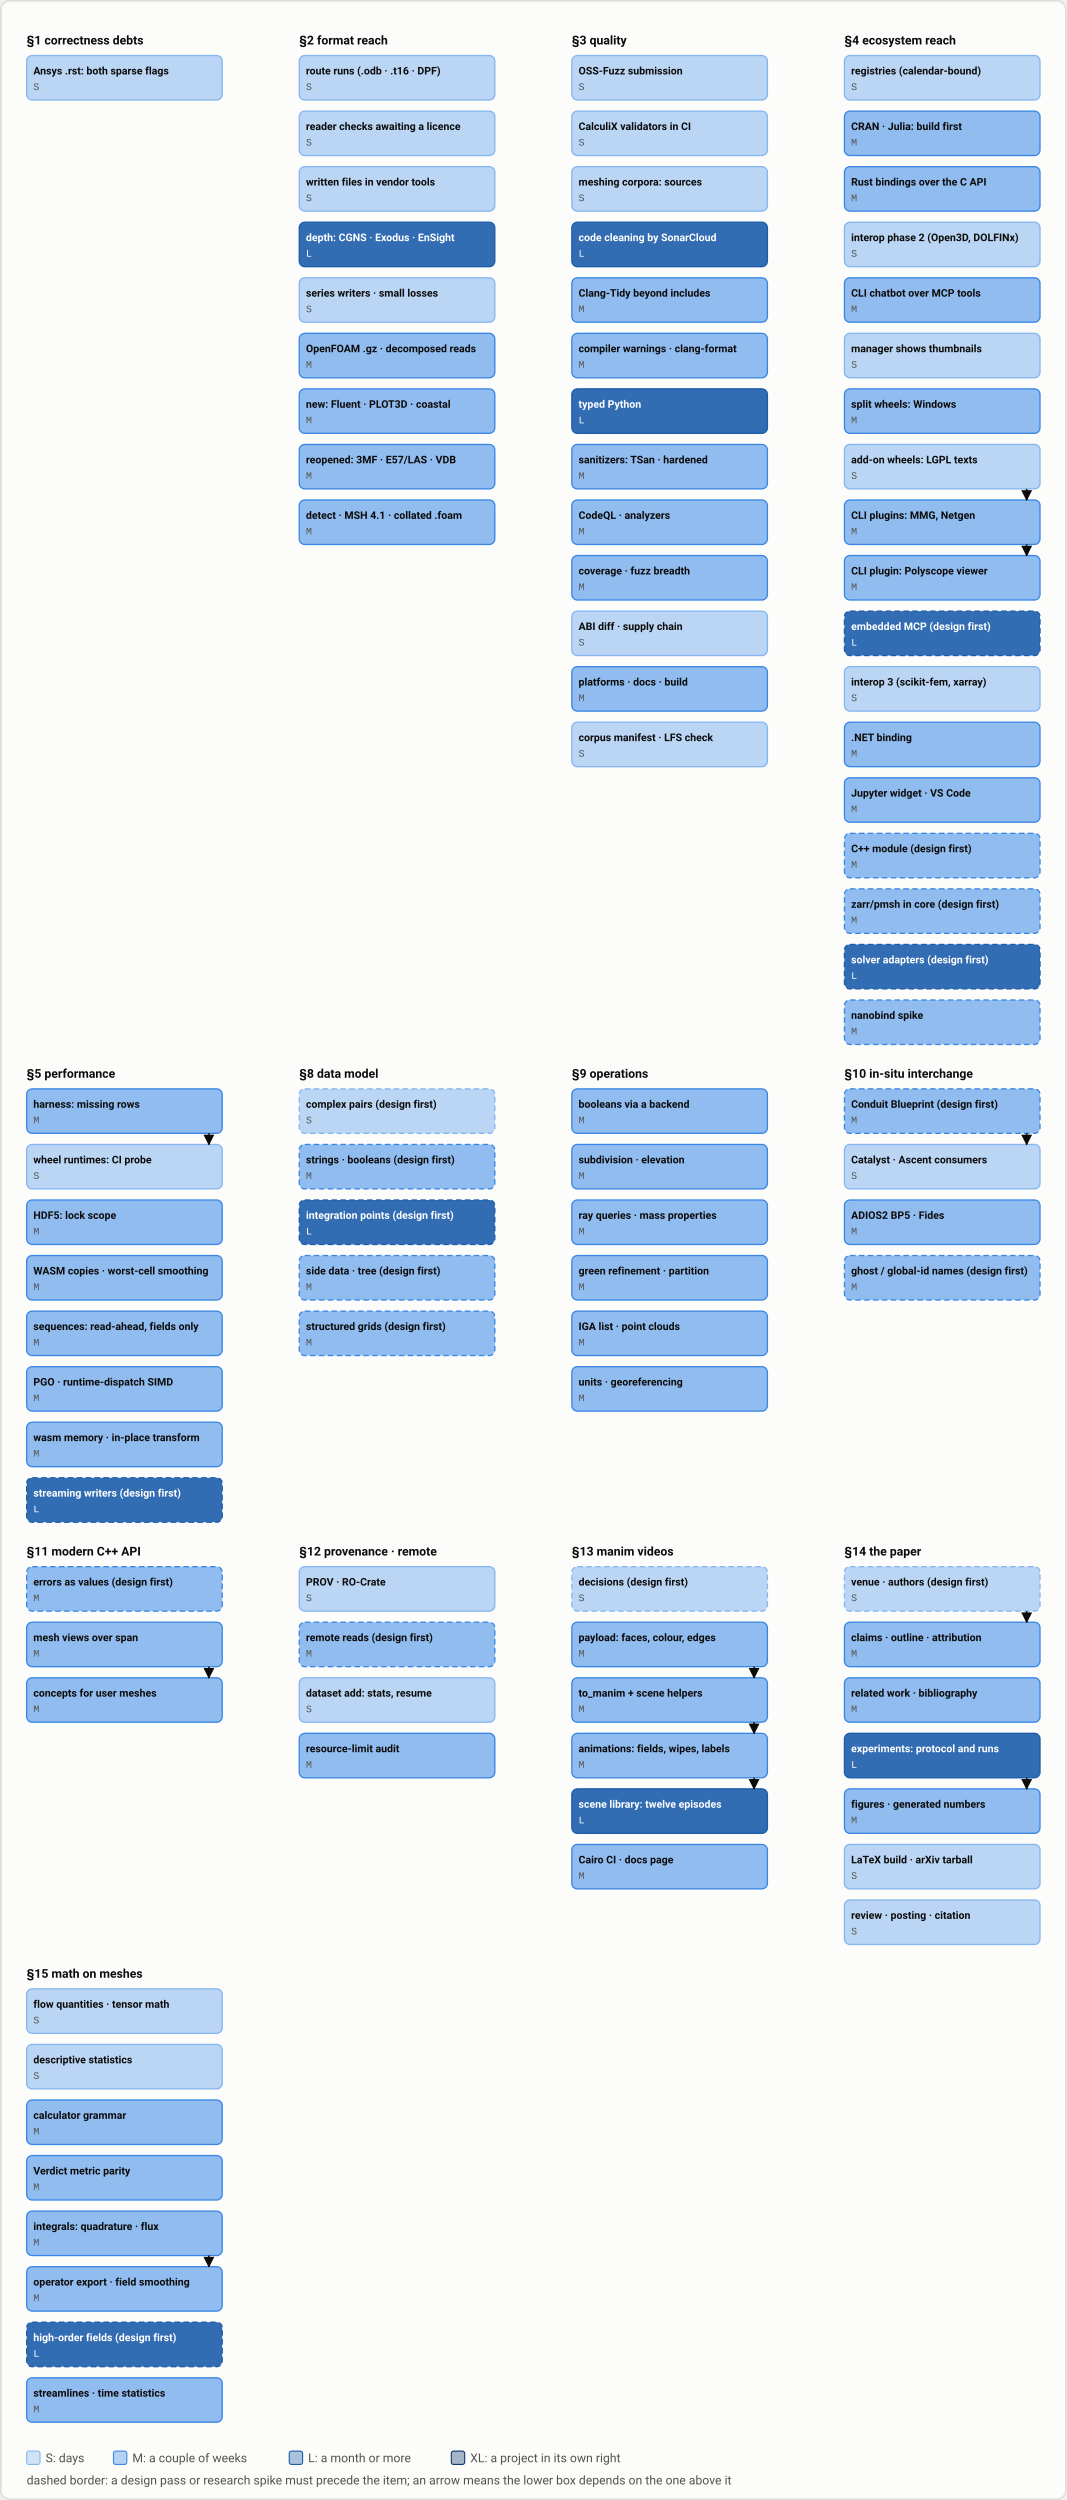
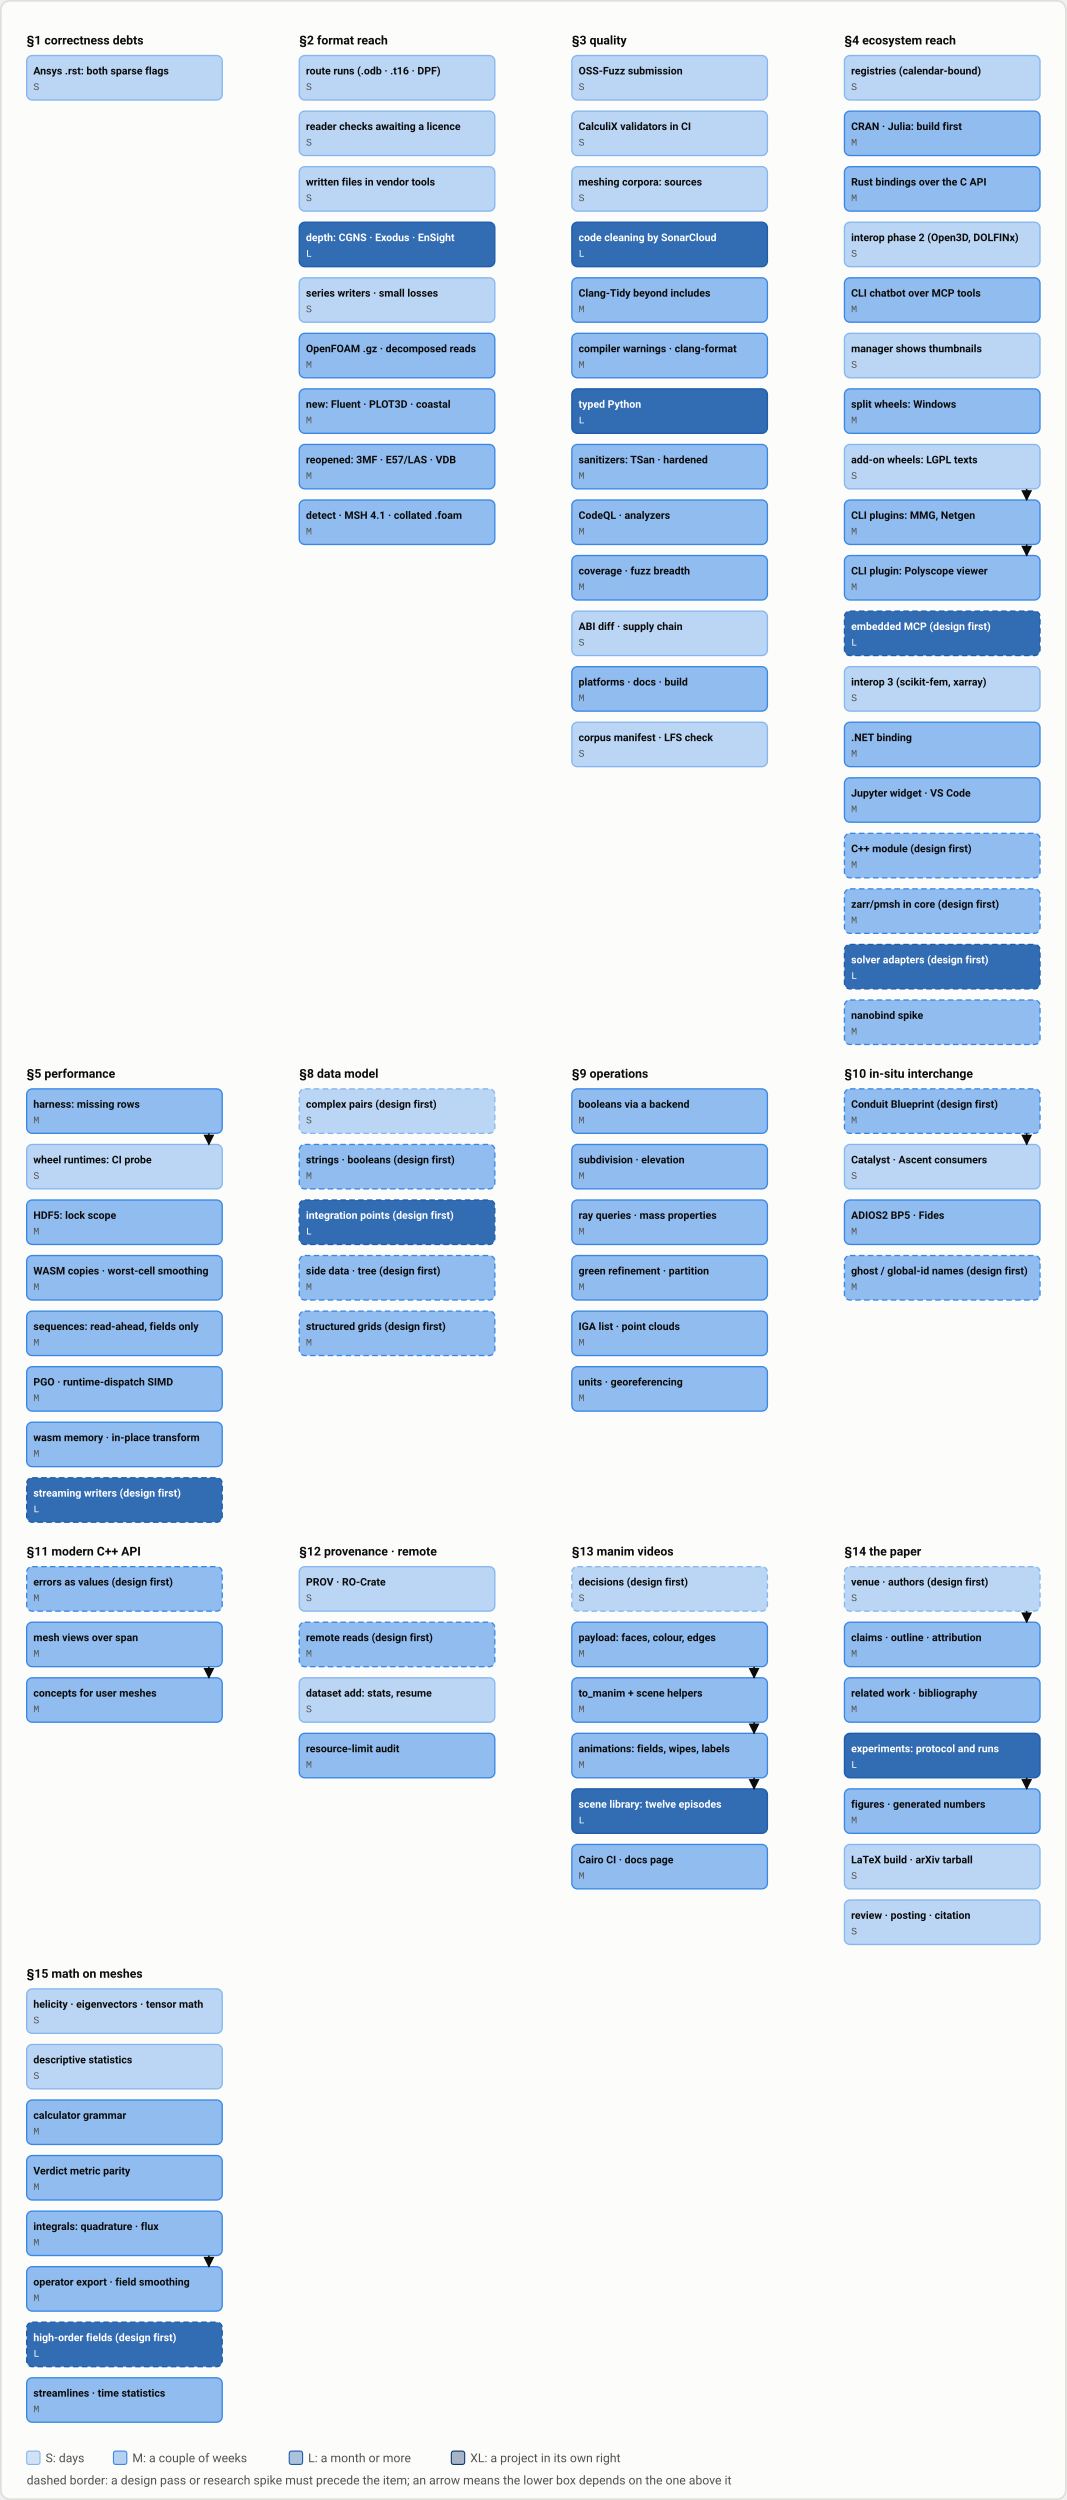
<svg xmlns="http://www.w3.org/2000/svg" viewBox="0 0 960 2250" width="960" height="2250" font-family="system-ui, -apple-system, 'Segoe UI', Roboto, sans-serif" role="img" aria-label="The roadmap at a glance: open items by section, in recommended order, shaded by effort">
  <defs>
    <marker id="arrow-0b0b0b" viewBox="0 0 10 10" refX="9" refY="5" markerWidth="7" markerHeight="7" orient="auto-start-reverse">
      <path d="M 0 0 L 10 5 L 0 10 z" fill="#0b0b0b" />
    </marker>
  </defs>
  <rect x="0.75" y="0.75" width="958.5" height="2248.5" rx="8" fill="#fcfcfb" stroke="#dededa" stroke-width="1.5" />
  <text x="24" y="40" font-family="system-ui, -apple-system, 'Segoe UI', Roboto, sans-serif" font-size="11" font-weight="700" fill="#0b0b0b">§1 correctness debts</text>
  <rect x="24" y="50" width="176" height="40" rx="5" fill="#86b6ef" fill-opacity="0.55" stroke="#86b6ef" stroke-width="1.2" />
  <text x="30" y="67" font-family="system-ui, -apple-system, 'Segoe UI', Roboto, sans-serif" font-size="9.5" font-weight="600" fill="#0b0b0b">Ansys .rst: both sparse flags</text>
  <text x="30" y="81" font-family="ui-monospace, SFMono-Regular, Menlo, Consolas, 'Liberation Mono', monospace" font-size="9" fill="#52514e">S</text>
  <text x="269.33" y="40" font-family="system-ui, -apple-system, 'Segoe UI', Roboto, sans-serif" font-size="11" font-weight="700" fill="#0b0b0b">§2 format reach</text>
  <rect x="269.33" y="50" width="176" height="40" rx="5" fill="#86b6ef" fill-opacity="0.55" stroke="#86b6ef" stroke-width="1.2" />
  <text x="275.33" y="67" font-family="system-ui, -apple-system, 'Segoe UI', Roboto, sans-serif" font-size="9.5" font-weight="600" fill="#0b0b0b">route runs (.odb · .t16 · DPF)</text>
  <text x="275.33" y="81" font-family="ui-monospace, SFMono-Regular, Menlo, Consolas, 'Liberation Mono', monospace" font-size="9" fill="#52514e">S</text>
  <rect x="269.33" y="100" width="176" height="40" rx="5" fill="#86b6ef" fill-opacity="0.55" stroke="#86b6ef" stroke-width="1.2" />
  <text x="275.33" y="117" font-family="system-ui, -apple-system, 'Segoe UI', Roboto, sans-serif" font-size="9.5" font-weight="600" fill="#0b0b0b">reader checks awaiting a licence</text>
  <text x="275.33" y="131" font-family="ui-monospace, SFMono-Regular, Menlo, Consolas, 'Liberation Mono', monospace" font-size="9" fill="#52514e">S</text>
  <rect x="269.33" y="150" width="176" height="40" rx="5" fill="#86b6ef" fill-opacity="0.55" stroke="#86b6ef" stroke-width="1.2" />
  <text x="275.33" y="167" font-family="system-ui, -apple-system, 'Segoe UI', Roboto, sans-serif" font-size="9.5" font-weight="600" fill="#0b0b0b">written files in vendor tools</text>
  <text x="275.33" y="181" font-family="ui-monospace, SFMono-Regular, Menlo, Consolas, 'Liberation Mono', monospace" font-size="9" fill="#52514e">S</text>
  <rect x="269.33" y="200" width="176" height="40" rx="5" fill="#1c5cab" fill-opacity="0.9" stroke="#1c5cab" stroke-width="1.2" />
  <text x="275.33" y="217" font-family="system-ui, -apple-system, 'Segoe UI', Roboto, sans-serif" font-size="9.5" font-weight="600" fill="#ffffff">depth: CGNS · Exodus · EnSight</text>
  <text x="275.33" y="231" font-family="ui-monospace, SFMono-Regular, Menlo, Consolas, 'Liberation Mono', monospace" font-size="9" fill="#ffffff">L</text>
  <rect x="269.33" y="250" width="176" height="40" rx="5" fill="#86b6ef" fill-opacity="0.55" stroke="#86b6ef" stroke-width="1.2" />
  <text x="275.33" y="267" font-family="system-ui, -apple-system, 'Segoe UI', Roboto, sans-serif" font-size="9.5" font-weight="600" fill="#0b0b0b">series writers · small losses</text>
  <text x="275.33" y="281" font-family="ui-monospace, SFMono-Regular, Menlo, Consolas, 'Liberation Mono', monospace" font-size="9" fill="#52514e">S</text>
  <rect x="269.33" y="300" width="176" height="40" rx="5" fill="#3987e5" fill-opacity="0.55" stroke="#3987e5" stroke-width="1.2" />
  <text x="275.33" y="317" font-family="system-ui, -apple-system, 'Segoe UI', Roboto, sans-serif" font-size="9.5" font-weight="600" fill="#0b0b0b">OpenFOAM .gz · decomposed reads</text>
  <text x="275.33" y="331" font-family="ui-monospace, SFMono-Regular, Menlo, Consolas, 'Liberation Mono', monospace" font-size="9" fill="#52514e">M</text>
  <rect x="269.33" y="350" width="176" height="40" rx="5" fill="#3987e5" fill-opacity="0.55" stroke="#3987e5" stroke-width="1.2" />
  <text x="275.33" y="367" font-family="system-ui, -apple-system, 'Segoe UI', Roboto, sans-serif" font-size="9.5" font-weight="600" fill="#0b0b0b">new: Fluent · PLOT3D · coastal</text>
  <text x="275.33" y="381" font-family="ui-monospace, SFMono-Regular, Menlo, Consolas, 'Liberation Mono', monospace" font-size="9" fill="#52514e">M</text>
  <rect x="269.33" y="400" width="176" height="40" rx="5" fill="#3987e5" fill-opacity="0.55" stroke="#3987e5" stroke-width="1.2" />
  <text x="275.33" y="417" font-family="system-ui, -apple-system, 'Segoe UI', Roboto, sans-serif" font-size="9.5" font-weight="600" fill="#0b0b0b">reopened: 3MF · E57/LAS · VDB</text>
  <text x="275.33" y="431" font-family="ui-monospace, SFMono-Regular, Menlo, Consolas, 'Liberation Mono', monospace" font-size="9" fill="#52514e">M</text>
  <rect x="269.33" y="450" width="176" height="40" rx="5" fill="#3987e5" fill-opacity="0.55" stroke="#3987e5" stroke-width="1.2" />
  <text x="275.33" y="467" font-family="system-ui, -apple-system, 'Segoe UI', Roboto, sans-serif" font-size="9.5" font-weight="600" fill="#0b0b0b">detect · MSH 4.1 · collated .foam</text>
  <text x="275.33" y="481" font-family="ui-monospace, SFMono-Regular, Menlo, Consolas, 'Liberation Mono', monospace" font-size="9" fill="#52514e">M</text>
  <text x="514.67" y="40" font-family="system-ui, -apple-system, 'Segoe UI', Roboto, sans-serif" font-size="11" font-weight="700" fill="#0b0b0b">§3 quality</text>
  <rect x="514.67" y="50" width="176" height="40" rx="5" fill="#86b6ef" fill-opacity="0.55" stroke="#86b6ef" stroke-width="1.2" />
  <text x="520.67" y="67" font-family="system-ui, -apple-system, 'Segoe UI', Roboto, sans-serif" font-size="9.5" font-weight="600" fill="#0b0b0b">OSS-Fuzz submission</text>
  <text x="520.67" y="81" font-family="ui-monospace, SFMono-Regular, Menlo, Consolas, 'Liberation Mono', monospace" font-size="9" fill="#52514e">S</text>
  <rect x="514.67" y="100" width="176" height="40" rx="5" fill="#86b6ef" fill-opacity="0.55" stroke="#86b6ef" stroke-width="1.2" />
  <text x="520.67" y="117" font-family="system-ui, -apple-system, 'Segoe UI', Roboto, sans-serif" font-size="9.5" font-weight="600" fill="#0b0b0b">CalculiX validators in CI</text>
  <text x="520.67" y="131" font-family="ui-monospace, SFMono-Regular, Menlo, Consolas, 'Liberation Mono', monospace" font-size="9" fill="#52514e">S</text>
  <rect x="514.67" y="150" width="176" height="40" rx="5" fill="#86b6ef" fill-opacity="0.55" stroke="#86b6ef" stroke-width="1.2" />
  <text x="520.67" y="167" font-family="system-ui, -apple-system, 'Segoe UI', Roboto, sans-serif" font-size="9.5" font-weight="600" fill="#0b0b0b">meshing corpora: sources</text>
  <text x="520.67" y="181" font-family="ui-monospace, SFMono-Regular, Menlo, Consolas, 'Liberation Mono', monospace" font-size="9" fill="#52514e">S</text>
  <rect x="514.67" y="200" width="176" height="40" rx="5" fill="#1c5cab" fill-opacity="0.9" stroke="#1c5cab" stroke-width="1.2" />
  <text x="520.67" y="217" font-family="system-ui, -apple-system, 'Segoe UI', Roboto, sans-serif" font-size="9.5" font-weight="600" fill="#ffffff">code cleaning by SonarCloud</text>
  <text x="520.67" y="231" font-family="ui-monospace, SFMono-Regular, Menlo, Consolas, 'Liberation Mono', monospace" font-size="9" fill="#ffffff">L</text>
  <rect x="514.67" y="250" width="176" height="40" rx="5" fill="#3987e5" fill-opacity="0.55" stroke="#3987e5" stroke-width="1.2" />
  <text x="520.67" y="267" font-family="system-ui, -apple-system, 'Segoe UI', Roboto, sans-serif" font-size="9.5" font-weight="600" fill="#0b0b0b">Clang-Tidy beyond includes</text>
  <text x="520.67" y="281" font-family="ui-monospace, SFMono-Regular, Menlo, Consolas, 'Liberation Mono', monospace" font-size="9" fill="#52514e">M</text>
  <rect x="514.67" y="300" width="176" height="40" rx="5" fill="#3987e5" fill-opacity="0.55" stroke="#3987e5" stroke-width="1.2" />
  <text x="520.67" y="317" font-family="system-ui, -apple-system, 'Segoe UI', Roboto, sans-serif" font-size="9.5" font-weight="600" fill="#0b0b0b">compiler warnings · clang-format</text>
  <text x="520.67" y="331" font-family="ui-monospace, SFMono-Regular, Menlo, Consolas, 'Liberation Mono', monospace" font-size="9" fill="#52514e">M</text>
  <rect x="514.67" y="350" width="176" height="40" rx="5" fill="#1c5cab" fill-opacity="0.9" stroke="#1c5cab" stroke-width="1.2" />
  <text x="520.67" y="367" font-family="system-ui, -apple-system, 'Segoe UI', Roboto, sans-serif" font-size="9.5" font-weight="600" fill="#ffffff">typed Python</text>
  <text x="520.67" y="381" font-family="ui-monospace, SFMono-Regular, Menlo, Consolas, 'Liberation Mono', monospace" font-size="9" fill="#ffffff">L</text>
  <rect x="514.67" y="400" width="176" height="40" rx="5" fill="#3987e5" fill-opacity="0.55" stroke="#3987e5" stroke-width="1.2" />
  <text x="520.67" y="417" font-family="system-ui, -apple-system, 'Segoe UI', Roboto, sans-serif" font-size="9.5" font-weight="600" fill="#0b0b0b">sanitizers: TSan · hardened</text>
  <text x="520.67" y="431" font-family="ui-monospace, SFMono-Regular, Menlo, Consolas, 'Liberation Mono', monospace" font-size="9" fill="#52514e">M</text>
  <rect x="514.67" y="450" width="176" height="40" rx="5" fill="#3987e5" fill-opacity="0.55" stroke="#3987e5" stroke-width="1.2" />
  <text x="520.67" y="467" font-family="system-ui, -apple-system, 'Segoe UI', Roboto, sans-serif" font-size="9.5" font-weight="600" fill="#0b0b0b">CodeQL · analyzers</text>
  <text x="520.67" y="481" font-family="ui-monospace, SFMono-Regular, Menlo, Consolas, 'Liberation Mono', monospace" font-size="9" fill="#52514e">M</text>
  <rect x="514.67" y="500" width="176" height="40" rx="5" fill="#3987e5" fill-opacity="0.55" stroke="#3987e5" stroke-width="1.2" />
  <text x="520.67" y="517" font-family="system-ui, -apple-system, 'Segoe UI', Roboto, sans-serif" font-size="9.5" font-weight="600" fill="#0b0b0b">coverage · fuzz breadth</text>
  <text x="520.67" y="531" font-family="ui-monospace, SFMono-Regular, Menlo, Consolas, 'Liberation Mono', monospace" font-size="9" fill="#52514e">M</text>
  <rect x="514.67" y="550" width="176" height="40" rx="5" fill="#86b6ef" fill-opacity="0.55" stroke="#86b6ef" stroke-width="1.2" />
  <text x="520.67" y="567" font-family="system-ui, -apple-system, 'Segoe UI', Roboto, sans-serif" font-size="9.5" font-weight="600" fill="#0b0b0b">ABI diff · supply chain</text>
  <text x="520.67" y="581" font-family="ui-monospace, SFMono-Regular, Menlo, Consolas, 'Liberation Mono', monospace" font-size="9" fill="#52514e">S</text>
  <rect x="514.67" y="600" width="176" height="40" rx="5" fill="#3987e5" fill-opacity="0.55" stroke="#3987e5" stroke-width="1.2" />
  <text x="520.67" y="617" font-family="system-ui, -apple-system, 'Segoe UI', Roboto, sans-serif" font-size="9.5" font-weight="600" fill="#0b0b0b">platforms · docs · build</text>
  <text x="520.67" y="631" font-family="ui-monospace, SFMono-Regular, Menlo, Consolas, 'Liberation Mono', monospace" font-size="9" fill="#52514e">M</text>
  <rect x="514.67" y="650" width="176" height="40" rx="5" fill="#86b6ef" fill-opacity="0.55" stroke="#86b6ef" stroke-width="1.2" />
  <text x="520.67" y="667" font-family="system-ui, -apple-system, 'Segoe UI', Roboto, sans-serif" font-size="9.5" font-weight="600" fill="#0b0b0b">corpus manifest · LFS check</text>
  <text x="520.67" y="681" font-family="ui-monospace, SFMono-Regular, Menlo, Consolas, 'Liberation Mono', monospace" font-size="9" fill="#52514e">S</text>
  <text x="760" y="40" font-family="system-ui, -apple-system, 'Segoe UI', Roboto, sans-serif" font-size="11" font-weight="700" fill="#0b0b0b">§4 ecosystem reach</text>
  <rect x="760" y="50" width="176" height="40" rx="5" fill="#86b6ef" fill-opacity="0.55" stroke="#86b6ef" stroke-width="1.2" />
  <text x="766" y="67" font-family="system-ui, -apple-system, 'Segoe UI', Roboto, sans-serif" font-size="9.5" font-weight="600" fill="#0b0b0b">registries (calendar-bound)</text>
  <text x="766" y="81" font-family="ui-monospace, SFMono-Regular, Menlo, Consolas, 'Liberation Mono', monospace" font-size="9" fill="#52514e">S</text>
  <rect x="760" y="100" width="176" height="40" rx="5" fill="#3987e5" fill-opacity="0.55" stroke="#3987e5" stroke-width="1.2" />
  <text x="766" y="117" font-family="system-ui, -apple-system, 'Segoe UI', Roboto, sans-serif" font-size="9.5" font-weight="600" fill="#0b0b0b">CRAN · Julia: build first</text>
  <text x="766" y="131" font-family="ui-monospace, SFMono-Regular, Menlo, Consolas, 'Liberation Mono', monospace" font-size="9" fill="#52514e">M</text>
  <rect x="760" y="150" width="176" height="40" rx="5" fill="#3987e5" fill-opacity="0.55" stroke="#3987e5" stroke-width="1.2" />
  <text x="766" y="167" font-family="system-ui, -apple-system, 'Segoe UI', Roboto, sans-serif" font-size="9.5" font-weight="600" fill="#0b0b0b">Rust bindings over the C API</text>
  <text x="766" y="181" font-family="ui-monospace, SFMono-Regular, Menlo, Consolas, 'Liberation Mono', monospace" font-size="9" fill="#52514e">M</text>
  <rect x="760" y="200" width="176" height="40" rx="5" fill="#86b6ef" fill-opacity="0.55" stroke="#86b6ef" stroke-width="1.2" />
  <text x="766" y="217" font-family="system-ui, -apple-system, 'Segoe UI', Roboto, sans-serif" font-size="9.5" font-weight="600" fill="#0b0b0b">interop phase 2 (Open3D, DOLFINx)</text>
  <text x="766" y="231" font-family="ui-monospace, SFMono-Regular, Menlo, Consolas, 'Liberation Mono', monospace" font-size="9" fill="#52514e">S</text>
  <rect x="760" y="250" width="176" height="40" rx="5" fill="#3987e5" fill-opacity="0.55" stroke="#3987e5" stroke-width="1.2" />
  <text x="766" y="267" font-family="system-ui, -apple-system, 'Segoe UI', Roboto, sans-serif" font-size="9.5" font-weight="600" fill="#0b0b0b">CLI chatbot over MCP tools</text>
  <text x="766" y="281" font-family="ui-monospace, SFMono-Regular, Menlo, Consolas, 'Liberation Mono', monospace" font-size="9" fill="#52514e">M</text>
  <rect x="760" y="300" width="176" height="40" rx="5" fill="#86b6ef" fill-opacity="0.55" stroke="#86b6ef" stroke-width="1.2" />
  <text x="766" y="317" font-family="system-ui, -apple-system, 'Segoe UI', Roboto, sans-serif" font-size="9.5" font-weight="600" fill="#0b0b0b">manager shows thumbnails</text>
  <text x="766" y="331" font-family="ui-monospace, SFMono-Regular, Menlo, Consolas, 'Liberation Mono', monospace" font-size="9" fill="#52514e">S</text>
  <rect x="760" y="350" width="176" height="40" rx="5" fill="#3987e5" fill-opacity="0.55" stroke="#3987e5" stroke-width="1.2" />
  <text x="766" y="367" font-family="system-ui, -apple-system, 'Segoe UI', Roboto, sans-serif" font-size="9.5" font-weight="600" fill="#0b0b0b">split wheels: Windows</text>
  <text x="766" y="381" font-family="ui-monospace, SFMono-Regular, Menlo, Consolas, 'Liberation Mono', monospace" font-size="9" fill="#52514e">M</text>
  <rect x="760" y="400" width="176" height="40" rx="5" fill="#86b6ef" fill-opacity="0.55" stroke="#86b6ef" stroke-width="1.2" />
  <text x="766" y="417" font-family="system-ui, -apple-system, 'Segoe UI', Roboto, sans-serif" font-size="9.5" font-weight="600" fill="#0b0b0b">add-on wheels: LGPL texts</text>
  <text x="766" y="431" font-family="ui-monospace, SFMono-Regular, Menlo, Consolas, 'Liberation Mono', monospace" font-size="9" fill="#52514e">S</text>
  <rect x="760" y="450" width="176" height="40" rx="5" fill="#3987e5" fill-opacity="0.55" stroke="#3987e5" stroke-width="1.2" />
  <text x="766" y="467" font-family="system-ui, -apple-system, 'Segoe UI', Roboto, sans-serif" font-size="9.5" font-weight="600" fill="#0b0b0b">CLI plugins: MMG, Netgen</text>
  <text x="766" y="481" font-family="ui-monospace, SFMono-Regular, Menlo, Consolas, 'Liberation Mono', monospace" font-size="9" fill="#52514e">M</text>
  <rect x="760" y="500" width="176" height="40" rx="5" fill="#3987e5" fill-opacity="0.55" stroke="#3987e5" stroke-width="1.2" />
  <text x="766" y="517" font-family="system-ui, -apple-system, 'Segoe UI', Roboto, sans-serif" font-size="9.5" font-weight="600" fill="#0b0b0b">CLI plugin: Polyscope viewer</text>
  <text x="766" y="531" font-family="ui-monospace, SFMono-Regular, Menlo, Consolas, 'Liberation Mono', monospace" font-size="9" fill="#52514e">M</text>
  <rect x="760" y="550" width="176" height="40" rx="5" fill="#1c5cab" fill-opacity="0.9" stroke="#1c5cab" stroke-width="1.2" stroke-dasharray="5 3" />
  <text x="766" y="567" font-family="system-ui, -apple-system, 'Segoe UI', Roboto, sans-serif" font-size="9.5" font-weight="600" fill="#ffffff">embedded MCP (design first)</text>
  <text x="766" y="581" font-family="ui-monospace, SFMono-Regular, Menlo, Consolas, 'Liberation Mono', monospace" font-size="9" fill="#ffffff">L</text>
  <rect x="760" y="600" width="176" height="40" rx="5" fill="#86b6ef" fill-opacity="0.55" stroke="#86b6ef" stroke-width="1.2" />
  <text x="766" y="617" font-family="system-ui, -apple-system, 'Segoe UI', Roboto, sans-serif" font-size="9.5" font-weight="600" fill="#0b0b0b">interop 3 (scikit-fem, xarray)</text>
  <text x="766" y="631" font-family="ui-monospace, SFMono-Regular, Menlo, Consolas, 'Liberation Mono', monospace" font-size="9" fill="#52514e">S</text>
  <rect x="760" y="650" width="176" height="40" rx="5" fill="#3987e5" fill-opacity="0.55" stroke="#3987e5" stroke-width="1.2" />
  <text x="766" y="667" font-family="system-ui, -apple-system, 'Segoe UI', Roboto, sans-serif" font-size="9.5" font-weight="600" fill="#0b0b0b">.NET binding</text>
  <text x="766" y="681" font-family="ui-monospace, SFMono-Regular, Menlo, Consolas, 'Liberation Mono', monospace" font-size="9" fill="#52514e">M</text>
  <rect x="760" y="700" width="176" height="40" rx="5" fill="#3987e5" fill-opacity="0.55" stroke="#3987e5" stroke-width="1.2" />
  <text x="766" y="717" font-family="system-ui, -apple-system, 'Segoe UI', Roboto, sans-serif" font-size="9.5" font-weight="600" fill="#0b0b0b">Jupyter widget · VS Code</text>
  <text x="766" y="731" font-family="ui-monospace, SFMono-Regular, Menlo, Consolas, 'Liberation Mono', monospace" font-size="9" fill="#52514e">M</text>
  <rect x="760" y="750" width="176" height="40" rx="5" fill="#3987e5" fill-opacity="0.55" stroke="#3987e5" stroke-width="1.2" stroke-dasharray="5 3" />
  <text x="766" y="767" font-family="system-ui, -apple-system, 'Segoe UI', Roboto, sans-serif" font-size="9.5" font-weight="600" fill="#0b0b0b">C++ module (design first)</text>
  <text x="766" y="781" font-family="ui-monospace, SFMono-Regular, Menlo, Consolas, 'Liberation Mono', monospace" font-size="9" fill="#52514e">M</text>
  <rect x="760" y="800" width="176" height="40" rx="5" fill="#3987e5" fill-opacity="0.55" stroke="#3987e5" stroke-width="1.2" stroke-dasharray="5 3" />
  <text x="766" y="817" font-family="system-ui, -apple-system, 'Segoe UI', Roboto, sans-serif" font-size="9.5" font-weight="600" fill="#0b0b0b">zarr/pmsh in core (design first)</text>
  <text x="766" y="831" font-family="ui-monospace, SFMono-Regular, Menlo, Consolas, 'Liberation Mono', monospace" font-size="9" fill="#52514e">M</text>
  <rect x="760" y="850" width="176" height="40" rx="5" fill="#1c5cab" fill-opacity="0.9" stroke="#1c5cab" stroke-width="1.2" stroke-dasharray="5 3" />
  <text x="766" y="867" font-family="system-ui, -apple-system, 'Segoe UI', Roboto, sans-serif" font-size="9.5" font-weight="600" fill="#ffffff">solver adapters (design first)</text>
  <text x="766" y="881" font-family="ui-monospace, SFMono-Regular, Menlo, Consolas, 'Liberation Mono', monospace" font-size="9" fill="#ffffff">L</text>
  <rect x="760" y="900" width="176" height="40" rx="5" fill="#3987e5" fill-opacity="0.55" stroke="#3987e5" stroke-width="1.2" stroke-dasharray="5 3" />
  <text x="766" y="917" font-family="system-ui, -apple-system, 'Segoe UI', Roboto, sans-serif" font-size="9.5" font-weight="600" fill="#0b0b0b">nanobind spike</text>
  <text x="766" y="931" font-family="ui-monospace, SFMono-Regular, Menlo, Consolas, 'Liberation Mono', monospace" font-size="9" fill="#52514e">M</text>
  <line x1="924" y1="440" x2="924" y2="450" stroke="#0b0b0b" stroke-width="1.4" marker-end="url(#arrow-0b0b0b)" />
  <line x1="924" y1="490" x2="924" y2="500" stroke="#0b0b0b" stroke-width="1.4" marker-end="url(#arrow-0b0b0b)" />
  <text x="24" y="970" font-family="system-ui, -apple-system, 'Segoe UI', Roboto, sans-serif" font-size="11" font-weight="700" fill="#0b0b0b">§5 performance</text>
  <rect x="24" y="980" width="176" height="40" rx="5" fill="#3987e5" fill-opacity="0.55" stroke="#3987e5" stroke-width="1.2" />
  <text x="30" y="997" font-family="system-ui, -apple-system, 'Segoe UI', Roboto, sans-serif" font-size="9.5" font-weight="600" fill="#0b0b0b">harness: missing rows</text>
  <text x="30" y="1011" font-family="ui-monospace, SFMono-Regular, Menlo, Consolas, 'Liberation Mono', monospace" font-size="9" fill="#52514e">M</text>
  <rect x="24" y="1030" width="176" height="40" rx="5" fill="#86b6ef" fill-opacity="0.55" stroke="#86b6ef" stroke-width="1.2" />
  <text x="30" y="1047" font-family="system-ui, -apple-system, 'Segoe UI', Roboto, sans-serif" font-size="9.5" font-weight="600" fill="#0b0b0b">wheel runtimes: CI probe</text>
  <text x="30" y="1061" font-family="ui-monospace, SFMono-Regular, Menlo, Consolas, 'Liberation Mono', monospace" font-size="9" fill="#52514e">S</text>
  <rect x="24" y="1080" width="176" height="40" rx="5" fill="#3987e5" fill-opacity="0.55" stroke="#3987e5" stroke-width="1.2" />
  <text x="30" y="1097" font-family="system-ui, -apple-system, 'Segoe UI', Roboto, sans-serif" font-size="9.5" font-weight="600" fill="#0b0b0b">HDF5: lock scope</text>
  <text x="30" y="1111" font-family="ui-monospace, SFMono-Regular, Menlo, Consolas, 'Liberation Mono', monospace" font-size="9" fill="#52514e">M</text>
  <rect x="24" y="1130" width="176" height="40" rx="5" fill="#3987e5" fill-opacity="0.55" stroke="#3987e5" stroke-width="1.2" />
  <text x="30" y="1147" font-family="system-ui, -apple-system, 'Segoe UI', Roboto, sans-serif" font-size="9.5" font-weight="600" fill="#0b0b0b">WASM copies · worst-cell smoothing</text>
  <text x="30" y="1161" font-family="ui-monospace, SFMono-Regular, Menlo, Consolas, 'Liberation Mono', monospace" font-size="9" fill="#52514e">M</text>
  <rect x="24" y="1180" width="176" height="40" rx="5" fill="#3987e5" fill-opacity="0.55" stroke="#3987e5" stroke-width="1.2" />
  <text x="30" y="1197" font-family="system-ui, -apple-system, 'Segoe UI', Roboto, sans-serif" font-size="9.5" font-weight="600" fill="#0b0b0b">sequences: read-ahead, fields only</text>
  <text x="30" y="1211" font-family="ui-monospace, SFMono-Regular, Menlo, Consolas, 'Liberation Mono', monospace" font-size="9" fill="#52514e">M</text>
  <rect x="24" y="1230" width="176" height="40" rx="5" fill="#3987e5" fill-opacity="0.55" stroke="#3987e5" stroke-width="1.2" />
  <text x="30" y="1247" font-family="system-ui, -apple-system, 'Segoe UI', Roboto, sans-serif" font-size="9.5" font-weight="600" fill="#0b0b0b">PGO · runtime-dispatch SIMD</text>
  <text x="30" y="1261" font-family="ui-monospace, SFMono-Regular, Menlo, Consolas, 'Liberation Mono', monospace" font-size="9" fill="#52514e">M</text>
  <rect x="24" y="1280" width="176" height="40" rx="5" fill="#3987e5" fill-opacity="0.55" stroke="#3987e5" stroke-width="1.2" />
  <text x="30" y="1297" font-family="system-ui, -apple-system, 'Segoe UI', Roboto, sans-serif" font-size="9.5" font-weight="600" fill="#0b0b0b">wasm memory · in-place transform</text>
  <text x="30" y="1311" font-family="ui-monospace, SFMono-Regular, Menlo, Consolas, 'Liberation Mono', monospace" font-size="9" fill="#52514e">M</text>
  <rect x="24" y="1330" width="176" height="40" rx="5" fill="#1c5cab" fill-opacity="0.9" stroke="#1c5cab" stroke-width="1.2" stroke-dasharray="5 3" />
  <text x="30" y="1347" font-family="system-ui, -apple-system, 'Segoe UI', Roboto, sans-serif" font-size="9.5" font-weight="600" fill="#ffffff">streaming writers (design first)</text>
  <text x="30" y="1361" font-family="ui-monospace, SFMono-Regular, Menlo, Consolas, 'Liberation Mono', monospace" font-size="9" fill="#ffffff">L</text>
  <line x1="188" y1="1020" x2="188" y2="1030" stroke="#0b0b0b" stroke-width="1.4" marker-end="url(#arrow-0b0b0b)" />
  <text x="269.33" y="970" font-family="system-ui, -apple-system, 'Segoe UI', Roboto, sans-serif" font-size="11" font-weight="700" fill="#0b0b0b">§8 data model</text>
  <rect x="269.33" y="980" width="176" height="40" rx="5" fill="#86b6ef" fill-opacity="0.55" stroke="#86b6ef" stroke-width="1.2" stroke-dasharray="5 3" />
  <text x="275.33" y="997" font-family="system-ui, -apple-system, 'Segoe UI', Roboto, sans-serif" font-size="9.5" font-weight="600" fill="#0b0b0b">complex pairs (design first)</text>
  <text x="275.33" y="1011" font-family="ui-monospace, SFMono-Regular, Menlo, Consolas, 'Liberation Mono', monospace" font-size="9" fill="#52514e">S</text>
  <rect x="269.33" y="1030" width="176" height="40" rx="5" fill="#3987e5" fill-opacity="0.55" stroke="#3987e5" stroke-width="1.2" stroke-dasharray="5 3" />
  <text x="275.33" y="1047" font-family="system-ui, -apple-system, 'Segoe UI', Roboto, sans-serif" font-size="9.5" font-weight="600" fill="#0b0b0b">strings · booleans (design first)</text>
  <text x="275.33" y="1061" font-family="ui-monospace, SFMono-Regular, Menlo, Consolas, 'Liberation Mono', monospace" font-size="9" fill="#52514e">M</text>
  <rect x="269.33" y="1080" width="176" height="40" rx="5" fill="#1c5cab" fill-opacity="0.9" stroke="#1c5cab" stroke-width="1.2" stroke-dasharray="5 3" />
  <text x="275.33" y="1097" font-family="system-ui, -apple-system, 'Segoe UI', Roboto, sans-serif" font-size="9.5" font-weight="600" fill="#ffffff">integration points (design first)</text>
  <text x="275.33" y="1111" font-family="ui-monospace, SFMono-Regular, Menlo, Consolas, 'Liberation Mono', monospace" font-size="9" fill="#ffffff">L</text>
  <rect x="269.33" y="1130" width="176" height="40" rx="5" fill="#3987e5" fill-opacity="0.55" stroke="#3987e5" stroke-width="1.2" stroke-dasharray="5 3" />
  <text x="275.33" y="1147" font-family="system-ui, -apple-system, 'Segoe UI', Roboto, sans-serif" font-size="9.5" font-weight="600" fill="#0b0b0b">side data · tree (design first)</text>
  <text x="275.33" y="1161" font-family="ui-monospace, SFMono-Regular, Menlo, Consolas, 'Liberation Mono', monospace" font-size="9" fill="#52514e">M</text>
  <rect x="269.33" y="1180" width="176" height="40" rx="5" fill="#3987e5" fill-opacity="0.55" stroke="#3987e5" stroke-width="1.2" stroke-dasharray="5 3" />
  <text x="275.33" y="1197" font-family="system-ui, -apple-system, 'Segoe UI', Roboto, sans-serif" font-size="9.5" font-weight="600" fill="#0b0b0b">structured grids (design first)</text>
  <text x="275.33" y="1211" font-family="ui-monospace, SFMono-Regular, Menlo, Consolas, 'Liberation Mono', monospace" font-size="9" fill="#52514e">M</text>
  <text x="514.67" y="970" font-family="system-ui, -apple-system, 'Segoe UI', Roboto, sans-serif" font-size="11" font-weight="700" fill="#0b0b0b">§9 operations</text>
  <rect x="514.67" y="980" width="176" height="40" rx="5" fill="#3987e5" fill-opacity="0.55" stroke="#3987e5" stroke-width="1.2" />
  <text x="520.67" y="997" font-family="system-ui, -apple-system, 'Segoe UI', Roboto, sans-serif" font-size="9.5" font-weight="600" fill="#0b0b0b">booleans via a backend</text>
  <text x="520.67" y="1011" font-family="ui-monospace, SFMono-Regular, Menlo, Consolas, 'Liberation Mono', monospace" font-size="9" fill="#52514e">M</text>
  <rect x="514.67" y="1030" width="176" height="40" rx="5" fill="#3987e5" fill-opacity="0.55" stroke="#3987e5" stroke-width="1.2" />
  <text x="520.67" y="1047" font-family="system-ui, -apple-system, 'Segoe UI', Roboto, sans-serif" font-size="9.5" font-weight="600" fill="#0b0b0b">subdivision · elevation</text>
  <text x="520.67" y="1061" font-family="ui-monospace, SFMono-Regular, Menlo, Consolas, 'Liberation Mono', monospace" font-size="9" fill="#52514e">M</text>
  <rect x="514.67" y="1080" width="176" height="40" rx="5" fill="#3987e5" fill-opacity="0.55" stroke="#3987e5" stroke-width="1.2" />
  <text x="520.67" y="1097" font-family="system-ui, -apple-system, 'Segoe UI', Roboto, sans-serif" font-size="9.5" font-weight="600" fill="#0b0b0b">ray queries · mass properties</text>
  <text x="520.67" y="1111" font-family="ui-monospace, SFMono-Regular, Menlo, Consolas, 'Liberation Mono', monospace" font-size="9" fill="#52514e">M</text>
  <rect x="514.67" y="1130" width="176" height="40" rx="5" fill="#3987e5" fill-opacity="0.55" stroke="#3987e5" stroke-width="1.2" />
  <text x="520.67" y="1147" font-family="system-ui, -apple-system, 'Segoe UI', Roboto, sans-serif" font-size="9.5" font-weight="600" fill="#0b0b0b">green refinement · partition</text>
  <text x="520.67" y="1161" font-family="ui-monospace, SFMono-Regular, Menlo, Consolas, 'Liberation Mono', monospace" font-size="9" fill="#52514e">M</text>
  <rect x="514.67" y="1180" width="176" height="40" rx="5" fill="#3987e5" fill-opacity="0.55" stroke="#3987e5" stroke-width="1.2" />
  <text x="520.67" y="1197" font-family="system-ui, -apple-system, 'Segoe UI', Roboto, sans-serif" font-size="9.5" font-weight="600" fill="#0b0b0b">IGA list · point clouds</text>
  <text x="520.67" y="1211" font-family="ui-monospace, SFMono-Regular, Menlo, Consolas, 'Liberation Mono', monospace" font-size="9" fill="#52514e">M</text>
  <rect x="514.67" y="1230" width="176" height="40" rx="5" fill="#3987e5" fill-opacity="0.55" stroke="#3987e5" stroke-width="1.2" />
  <text x="520.67" y="1247" font-family="system-ui, -apple-system, 'Segoe UI', Roboto, sans-serif" font-size="9.5" font-weight="600" fill="#0b0b0b">units · georeferencing</text>
  <text x="520.67" y="1261" font-family="ui-monospace, SFMono-Regular, Menlo, Consolas, 'Liberation Mono', monospace" font-size="9" fill="#52514e">M</text>
  <text x="760" y="970" font-family="system-ui, -apple-system, 'Segoe UI', Roboto, sans-serif" font-size="11" font-weight="700" fill="#0b0b0b">§10 in-situ interchange</text>
  <rect x="760" y="980" width="176" height="40" rx="5" fill="#3987e5" fill-opacity="0.55" stroke="#3987e5" stroke-width="1.2" stroke-dasharray="5 3" />
  <text x="766" y="997" font-family="system-ui, -apple-system, 'Segoe UI', Roboto, sans-serif" font-size="9.5" font-weight="600" fill="#0b0b0b">Conduit Blueprint (design first)</text>
  <text x="766" y="1011" font-family="ui-monospace, SFMono-Regular, Menlo, Consolas, 'Liberation Mono', monospace" font-size="9" fill="#52514e">M</text>
  <rect x="760" y="1030" width="176" height="40" rx="5" fill="#86b6ef" fill-opacity="0.55" stroke="#86b6ef" stroke-width="1.2" />
  <text x="766" y="1047" font-family="system-ui, -apple-system, 'Segoe UI', Roboto, sans-serif" font-size="9.5" font-weight="600" fill="#0b0b0b">Catalyst · Ascent consumers</text>
  <text x="766" y="1061" font-family="ui-monospace, SFMono-Regular, Menlo, Consolas, 'Liberation Mono', monospace" font-size="9" fill="#52514e">S</text>
  <rect x="760" y="1080" width="176" height="40" rx="5" fill="#3987e5" fill-opacity="0.55" stroke="#3987e5" stroke-width="1.2" />
  <text x="766" y="1097" font-family="system-ui, -apple-system, 'Segoe UI', Roboto, sans-serif" font-size="9.5" font-weight="600" fill="#0b0b0b">ADIOS2 BP5 · Fides</text>
  <text x="766" y="1111" font-family="ui-monospace, SFMono-Regular, Menlo, Consolas, 'Liberation Mono', monospace" font-size="9" fill="#52514e">M</text>
  <rect x="760" y="1130" width="176" height="40" rx="5" fill="#3987e5" fill-opacity="0.55" stroke="#3987e5" stroke-width="1.2" stroke-dasharray="5 3" />
  <text x="766" y="1147" font-family="system-ui, -apple-system, 'Segoe UI', Roboto, sans-serif" font-size="9.5" font-weight="600" fill="#0b0b0b">ghost / global-id names (design first)</text>
  <text x="766" y="1161" font-family="ui-monospace, SFMono-Regular, Menlo, Consolas, 'Liberation Mono', monospace" font-size="9" fill="#52514e">M</text>
  <line x1="924" y1="1020" x2="924" y2="1030" stroke="#0b0b0b" stroke-width="1.4" marker-end="url(#arrow-0b0b0b)" />
  <text x="24" y="1400" font-family="system-ui, -apple-system, 'Segoe UI', Roboto, sans-serif" font-size="11" font-weight="700" fill="#0b0b0b">§11 modern C++ API</text>
  <rect x="24" y="1410" width="176" height="40" rx="5" fill="#3987e5" fill-opacity="0.55" stroke="#3987e5" stroke-width="1.2" stroke-dasharray="5 3" />
  <text x="30" y="1427" font-family="system-ui, -apple-system, 'Segoe UI', Roboto, sans-serif" font-size="9.5" font-weight="600" fill="#0b0b0b">errors as values (design first)</text>
  <text x="30" y="1441" font-family="ui-monospace, SFMono-Regular, Menlo, Consolas, 'Liberation Mono', monospace" font-size="9" fill="#52514e">M</text>
  <rect x="24" y="1460" width="176" height="40" rx="5" fill="#3987e5" fill-opacity="0.55" stroke="#3987e5" stroke-width="1.2" />
  <text x="30" y="1477" font-family="system-ui, -apple-system, 'Segoe UI', Roboto, sans-serif" font-size="9.5" font-weight="600" fill="#0b0b0b">mesh views over span</text>
  <text x="30" y="1491" font-family="ui-monospace, SFMono-Regular, Menlo, Consolas, 'Liberation Mono', monospace" font-size="9" fill="#52514e">M</text>
  <rect x="24" y="1510" width="176" height="40" rx="5" fill="#3987e5" fill-opacity="0.55" stroke="#3987e5" stroke-width="1.2" />
  <text x="30" y="1527" font-family="system-ui, -apple-system, 'Segoe UI', Roboto, sans-serif" font-size="9.5" font-weight="600" fill="#0b0b0b">concepts for user meshes</text>
  <text x="30" y="1541" font-family="ui-monospace, SFMono-Regular, Menlo, Consolas, 'Liberation Mono', monospace" font-size="9" fill="#52514e">M</text>
  <line x1="188" y1="1500" x2="188" y2="1510" stroke="#0b0b0b" stroke-width="1.4" marker-end="url(#arrow-0b0b0b)" />
  <text x="269.33" y="1400" font-family="system-ui, -apple-system, 'Segoe UI', Roboto, sans-serif" font-size="11" font-weight="700" fill="#0b0b0b">§12 provenance · remote</text>
  <rect x="269.33" y="1410" width="176" height="40" rx="5" fill="#86b6ef" fill-opacity="0.55" stroke="#86b6ef" stroke-width="1.2" />
  <text x="275.33" y="1427" font-family="system-ui, -apple-system, 'Segoe UI', Roboto, sans-serif" font-size="9.5" font-weight="600" fill="#0b0b0b">PROV · RO-Crate</text>
  <text x="275.33" y="1441" font-family="ui-monospace, SFMono-Regular, Menlo, Consolas, 'Liberation Mono', monospace" font-size="9" fill="#52514e">S</text>
  <rect x="269.33" y="1460" width="176" height="40" rx="5" fill="#3987e5" fill-opacity="0.55" stroke="#3987e5" stroke-width="1.2" stroke-dasharray="5 3" />
  <text x="275.33" y="1477" font-family="system-ui, -apple-system, 'Segoe UI', Roboto, sans-serif" font-size="9.5" font-weight="600" fill="#0b0b0b">remote reads (design first)</text>
  <text x="275.33" y="1491" font-family="ui-monospace, SFMono-Regular, Menlo, Consolas, 'Liberation Mono', monospace" font-size="9" fill="#52514e">M</text>
  <rect x="269.33" y="1510" width="176" height="40" rx="5" fill="#86b6ef" fill-opacity="0.55" stroke="#86b6ef" stroke-width="1.2" />
  <text x="275.33" y="1527" font-family="system-ui, -apple-system, 'Segoe UI', Roboto, sans-serif" font-size="9.5" font-weight="600" fill="#0b0b0b">dataset add: stats, resume</text>
  <text x="275.33" y="1541" font-family="ui-monospace, SFMono-Regular, Menlo, Consolas, 'Liberation Mono', monospace" font-size="9" fill="#52514e">S</text>
  <rect x="269.33" y="1560" width="176" height="40" rx="5" fill="#3987e5" fill-opacity="0.55" stroke="#3987e5" stroke-width="1.2" />
  <text x="275.33" y="1577" font-family="system-ui, -apple-system, 'Segoe UI', Roboto, sans-serif" font-size="9.5" font-weight="600" fill="#0b0b0b">resource-limit audit</text>
  <text x="275.33" y="1591" font-family="ui-monospace, SFMono-Regular, Menlo, Consolas, 'Liberation Mono', monospace" font-size="9" fill="#52514e">M</text>
  <text x="514.67" y="1400" font-family="system-ui, -apple-system, 'Segoe UI', Roboto, sans-serif" font-size="11" font-weight="700" fill="#0b0b0b">§13 manim videos</text>
  <rect x="514.67" y="1410" width="176" height="40" rx="5" fill="#86b6ef" fill-opacity="0.55" stroke="#86b6ef" stroke-width="1.2" stroke-dasharray="5 3" />
  <text x="520.67" y="1427" font-family="system-ui, -apple-system, 'Segoe UI', Roboto, sans-serif" font-size="9.5" font-weight="600" fill="#0b0b0b">decisions (design first)</text>
  <text x="520.67" y="1441" font-family="ui-monospace, SFMono-Regular, Menlo, Consolas, 'Liberation Mono', monospace" font-size="9" fill="#52514e">S</text>
  <rect x="514.67" y="1460" width="176" height="40" rx="5" fill="#3987e5" fill-opacity="0.55" stroke="#3987e5" stroke-width="1.2" />
  <text x="520.67" y="1477" font-family="system-ui, -apple-system, 'Segoe UI', Roboto, sans-serif" font-size="9.5" font-weight="600" fill="#0b0b0b">payload: faces, colour, edges</text>
  <text x="520.67" y="1491" font-family="ui-monospace, SFMono-Regular, Menlo, Consolas, 'Liberation Mono', monospace" font-size="9" fill="#52514e">M</text>
  <rect x="514.67" y="1510" width="176" height="40" rx="5" fill="#3987e5" fill-opacity="0.55" stroke="#3987e5" stroke-width="1.2" />
  <text x="520.67" y="1527" font-family="system-ui, -apple-system, 'Segoe UI', Roboto, sans-serif" font-size="9.5" font-weight="600" fill="#0b0b0b">to_manim + scene helpers</text>
  <text x="520.67" y="1541" font-family="ui-monospace, SFMono-Regular, Menlo, Consolas, 'Liberation Mono', monospace" font-size="9" fill="#52514e">M</text>
  <rect x="514.67" y="1560" width="176" height="40" rx="5" fill="#3987e5" fill-opacity="0.55" stroke="#3987e5" stroke-width="1.2" />
  <text x="520.67" y="1577" font-family="system-ui, -apple-system, 'Segoe UI', Roboto, sans-serif" font-size="9.5" font-weight="600" fill="#0b0b0b">animations: fields, wipes, labels</text>
  <text x="520.67" y="1591" font-family="ui-monospace, SFMono-Regular, Menlo, Consolas, 'Liberation Mono', monospace" font-size="9" fill="#52514e">M</text>
  <rect x="514.67" y="1610" width="176" height="40" rx="5" fill="#1c5cab" fill-opacity="0.9" stroke="#1c5cab" stroke-width="1.2" />
  <text x="520.67" y="1627" font-family="system-ui, -apple-system, 'Segoe UI', Roboto, sans-serif" font-size="9.5" font-weight="600" fill="#ffffff">scene library: twelve episodes</text>
  <text x="520.67" y="1641" font-family="ui-monospace, SFMono-Regular, Menlo, Consolas, 'Liberation Mono', monospace" font-size="9" fill="#ffffff">L</text>
  <rect x="514.67" y="1660" width="176" height="40" rx="5" fill="#3987e5" fill-opacity="0.55" stroke="#3987e5" stroke-width="1.2" />
  <text x="520.67" y="1677" font-family="system-ui, -apple-system, 'Segoe UI', Roboto, sans-serif" font-size="9.5" font-weight="600" fill="#0b0b0b">Cairo CI · docs page</text>
  <text x="520.67" y="1691" font-family="ui-monospace, SFMono-Regular, Menlo, Consolas, 'Liberation Mono', monospace" font-size="9" fill="#52514e">M</text>
  <line x1="678.67" y1="1500" x2="678.67" y2="1510" stroke="#0b0b0b" stroke-width="1.4" marker-end="url(#arrow-0b0b0b)" />
  <line x1="678.67" y1="1550" x2="678.67" y2="1560" stroke="#0b0b0b" stroke-width="1.4" marker-end="url(#arrow-0b0b0b)" />
  <line x1="678.67" y1="1600" x2="678.67" y2="1610" stroke="#0b0b0b" stroke-width="1.4" marker-end="url(#arrow-0b0b0b)" />
  <text x="760" y="1400" font-family="system-ui, -apple-system, 'Segoe UI', Roboto, sans-serif" font-size="11" font-weight="700" fill="#0b0b0b">§14 the paper</text>
  <rect x="760" y="1410" width="176" height="40" rx="5" fill="#86b6ef" fill-opacity="0.55" stroke="#86b6ef" stroke-width="1.2" stroke-dasharray="5 3" />
  <text x="766" y="1427" font-family="system-ui, -apple-system, 'Segoe UI', Roboto, sans-serif" font-size="9.5" font-weight="600" fill="#0b0b0b">venue · authors (design first)</text>
  <text x="766" y="1441" font-family="ui-monospace, SFMono-Regular, Menlo, Consolas, 'Liberation Mono', monospace" font-size="9" fill="#52514e">S</text>
  <rect x="760" y="1460" width="176" height="40" rx="5" fill="#3987e5" fill-opacity="0.55" stroke="#3987e5" stroke-width="1.2" />
  <text x="766" y="1477" font-family="system-ui, -apple-system, 'Segoe UI', Roboto, sans-serif" font-size="9.5" font-weight="600" fill="#0b0b0b">claims · outline · attribution</text>
  <text x="766" y="1491" font-family="ui-monospace, SFMono-Regular, Menlo, Consolas, 'Liberation Mono', monospace" font-size="9" fill="#52514e">M</text>
  <rect x="760" y="1510" width="176" height="40" rx="5" fill="#3987e5" fill-opacity="0.55" stroke="#3987e5" stroke-width="1.2" />
  <text x="766" y="1527" font-family="system-ui, -apple-system, 'Segoe UI', Roboto, sans-serif" font-size="9.5" font-weight="600" fill="#0b0b0b">related work · bibliography</text>
  <text x="766" y="1541" font-family="ui-monospace, SFMono-Regular, Menlo, Consolas, 'Liberation Mono', monospace" font-size="9" fill="#52514e">M</text>
  <rect x="760" y="1560" width="176" height="40" rx="5" fill="#1c5cab" fill-opacity="0.9" stroke="#1c5cab" stroke-width="1.2" />
  <text x="766" y="1577" font-family="system-ui, -apple-system, 'Segoe UI', Roboto, sans-serif" font-size="9.5" font-weight="600" fill="#ffffff">experiments: protocol and runs</text>
  <text x="766" y="1591" font-family="ui-monospace, SFMono-Regular, Menlo, Consolas, 'Liberation Mono', monospace" font-size="9" fill="#ffffff">L</text>
  <rect x="760" y="1610" width="176" height="40" rx="5" fill="#3987e5" fill-opacity="0.55" stroke="#3987e5" stroke-width="1.2" />
  <text x="766" y="1627" font-family="system-ui, -apple-system, 'Segoe UI', Roboto, sans-serif" font-size="9.5" font-weight="600" fill="#0b0b0b">figures · generated numbers</text>
  <text x="766" y="1641" font-family="ui-monospace, SFMono-Regular, Menlo, Consolas, 'Liberation Mono', monospace" font-size="9" fill="#52514e">M</text>
  <rect x="760" y="1660" width="176" height="40" rx="5" fill="#86b6ef" fill-opacity="0.55" stroke="#86b6ef" stroke-width="1.2" />
  <text x="766" y="1677" font-family="system-ui, -apple-system, 'Segoe UI', Roboto, sans-serif" font-size="9.5" font-weight="600" fill="#0b0b0b">LaTeX build · arXiv tarball</text>
  <text x="766" y="1691" font-family="ui-monospace, SFMono-Regular, Menlo, Consolas, 'Liberation Mono', monospace" font-size="9" fill="#52514e">S</text>
  <rect x="760" y="1710" width="176" height="40" rx="5" fill="#86b6ef" fill-opacity="0.55" stroke="#86b6ef" stroke-width="1.2" />
  <text x="766" y="1727" font-family="system-ui, -apple-system, 'Segoe UI', Roboto, sans-serif" font-size="9.5" font-weight="600" fill="#0b0b0b">review · posting · citation</text>
  <text x="766" y="1741" font-family="ui-monospace, SFMono-Regular, Menlo, Consolas, 'Liberation Mono', monospace" font-size="9" fill="#52514e">S</text>
  <line x1="924" y1="1450" x2="924" y2="1460" stroke="#0b0b0b" stroke-width="1.4" marker-end="url(#arrow-0b0b0b)" />
  <line x1="924" y1="1600" x2="924" y2="1610" stroke="#0b0b0b" stroke-width="1.4" marker-end="url(#arrow-0b0b0b)" />
  <text x="24" y="1780" font-family="system-ui, -apple-system, 'Segoe UI', Roboto, sans-serif" font-size="11" font-weight="700" fill="#0b0b0b">§15 math on meshes</text>
  <rect x="24" y="1790" width="176" height="40" rx="5" fill="#86b6ef" fill-opacity="0.55" stroke="#86b6ef" stroke-width="1.2" />
-   <text x="30" y="1807" font-family="system-ui, -apple-system, 'Segoe UI', Roboto, sans-serif" font-size="9.5" font-weight="600" fill="#0b0b0b">flow quantities · tensor math</text>
+   <text x="30" y="1807" font-family="system-ui, -apple-system, 'Segoe UI', Roboto, sans-serif" font-size="9.5" font-weight="600" fill="#0b0b0b">helicity · eigenvectors · tensor math</text>
  <text x="30" y="1821" font-family="ui-monospace, SFMono-Regular, Menlo, Consolas, 'Liberation Mono', monospace" font-size="9" fill="#52514e">S</text>
  <rect x="24" y="1840" width="176" height="40" rx="5" fill="#86b6ef" fill-opacity="0.55" stroke="#86b6ef" stroke-width="1.2" />
  <text x="30" y="1857" font-family="system-ui, -apple-system, 'Segoe UI', Roboto, sans-serif" font-size="9.5" font-weight="600" fill="#0b0b0b">descriptive statistics</text>
  <text x="30" y="1871" font-family="ui-monospace, SFMono-Regular, Menlo, Consolas, 'Liberation Mono', monospace" font-size="9" fill="#52514e">S</text>
  <rect x="24" y="1890" width="176" height="40" rx="5" fill="#3987e5" fill-opacity="0.55" stroke="#3987e5" stroke-width="1.2" />
  <text x="30" y="1907" font-family="system-ui, -apple-system, 'Segoe UI', Roboto, sans-serif" font-size="9.5" font-weight="600" fill="#0b0b0b">calculator grammar</text>
  <text x="30" y="1921" font-family="ui-monospace, SFMono-Regular, Menlo, Consolas, 'Liberation Mono', monospace" font-size="9" fill="#52514e">M</text>
  <rect x="24" y="1940" width="176" height="40" rx="5" fill="#3987e5" fill-opacity="0.55" stroke="#3987e5" stroke-width="1.2" />
  <text x="30" y="1957" font-family="system-ui, -apple-system, 'Segoe UI', Roboto, sans-serif" font-size="9.5" font-weight="600" fill="#0b0b0b">Verdict metric parity</text>
  <text x="30" y="1971" font-family="ui-monospace, SFMono-Regular, Menlo, Consolas, 'Liberation Mono', monospace" font-size="9" fill="#52514e">M</text>
  <rect x="24" y="1990" width="176" height="40" rx="5" fill="#3987e5" fill-opacity="0.55" stroke="#3987e5" stroke-width="1.2" />
  <text x="30" y="2007" font-family="system-ui, -apple-system, 'Segoe UI', Roboto, sans-serif" font-size="9.5" font-weight="600" fill="#0b0b0b">integrals: quadrature · flux</text>
  <text x="30" y="2021" font-family="ui-monospace, SFMono-Regular, Menlo, Consolas, 'Liberation Mono', monospace" font-size="9" fill="#52514e">M</text>
  <rect x="24" y="2040" width="176" height="40" rx="5" fill="#3987e5" fill-opacity="0.55" stroke="#3987e5" stroke-width="1.2" />
  <text x="30" y="2057" font-family="system-ui, -apple-system, 'Segoe UI', Roboto, sans-serif" font-size="9.5" font-weight="600" fill="#0b0b0b">operator export · field smoothing</text>
  <text x="30" y="2071" font-family="ui-monospace, SFMono-Regular, Menlo, Consolas, 'Liberation Mono', monospace" font-size="9" fill="#52514e">M</text>
  <rect x="24" y="2090" width="176" height="40" rx="5" fill="#1c5cab" fill-opacity="0.9" stroke="#1c5cab" stroke-width="1.2" stroke-dasharray="5 3" />
  <text x="30" y="2107" font-family="system-ui, -apple-system, 'Segoe UI', Roboto, sans-serif" font-size="9.5" font-weight="600" fill="#ffffff">high-order fields (design first)</text>
  <text x="30" y="2121" font-family="ui-monospace, SFMono-Regular, Menlo, Consolas, 'Liberation Mono', monospace" font-size="9" fill="#ffffff">L</text>
  <rect x="24" y="2140" width="176" height="40" rx="5" fill="#3987e5" fill-opacity="0.55" stroke="#3987e5" stroke-width="1.2" />
  <text x="30" y="2157" font-family="system-ui, -apple-system, 'Segoe UI', Roboto, sans-serif" font-size="9.5" font-weight="600" fill="#0b0b0b">streamlines · time statistics</text>
  <text x="30" y="2171" font-family="ui-monospace, SFMono-Regular, Menlo, Consolas, 'Liberation Mono', monospace" font-size="9" fill="#52514e">M</text>
  <line x1="188" y1="2030" x2="188" y2="2040" stroke="#0b0b0b" stroke-width="1.4" marker-end="url(#arrow-0b0b0b)" />
  <rect x="24" y="2206" width="12" height="12" rx="2" fill="#86b6ef" fill-opacity="0.36" stroke="#86b6ef" stroke-width="1" />
  <text x="41" y="2216" font-family="system-ui, -apple-system, 'Segoe UI', Roboto, sans-serif" font-size="11" fill="#52514e">S: days</text>
  <rect x="102.12" y="2206" width="12" height="12" rx="2" fill="#3987e5" fill-opacity="0.36" stroke="#3987e5" stroke-width="1" />
  <text x="119.12" y="2216" font-family="system-ui, -apple-system, 'Segoe UI', Roboto, sans-serif" font-size="11" fill="#52514e">M: a couple of weeks</text>
  <rect x="260.32" y="2206" width="12" height="12" rx="2" fill="#1c5cab" fill-opacity="0.36" stroke="#1c5cab" stroke-width="1" />
  <text x="277.32" y="2216" font-family="system-ui, -apple-system, 'Segoe UI', Roboto, sans-serif" font-size="11" fill="#52514e">L: a month or more</text>
  <rect x="406.2" y="2206" width="12" height="12" rx="2" fill="#0d366b" fill-opacity="0.36" stroke="#0d366b" stroke-width="1" />
  <text x="423.2" y="2216" font-family="system-ui, -apple-system, 'Segoe UI', Roboto, sans-serif" font-size="11" fill="#52514e">XL: a project in its own right</text>
  <text x="24" y="2236" font-family="system-ui, -apple-system, 'Segoe UI', Roboto, sans-serif" font-size="11" fill="#52514e">dashed border: a design pass or research spike must precede the item; an arrow means the lower box depends on the one above it</text>
</svg>
